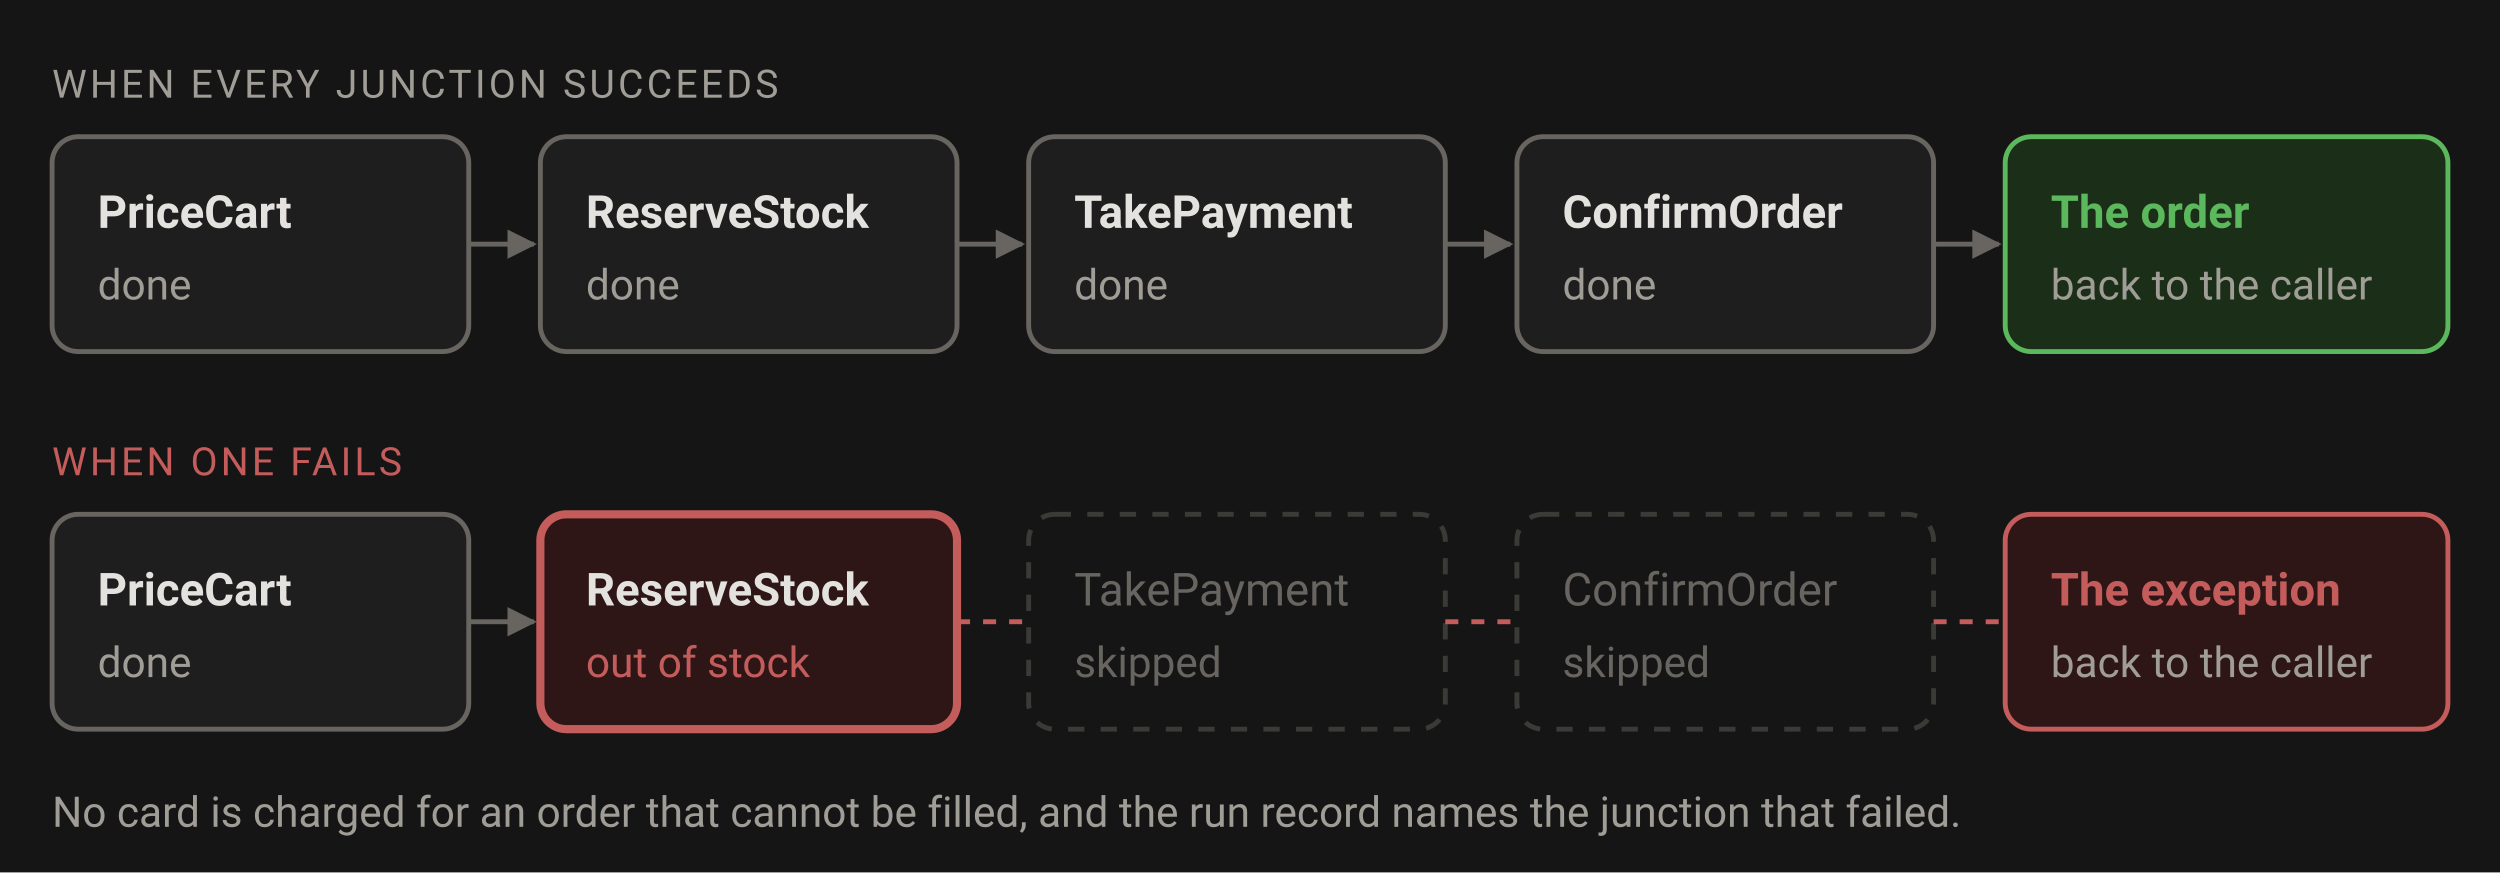
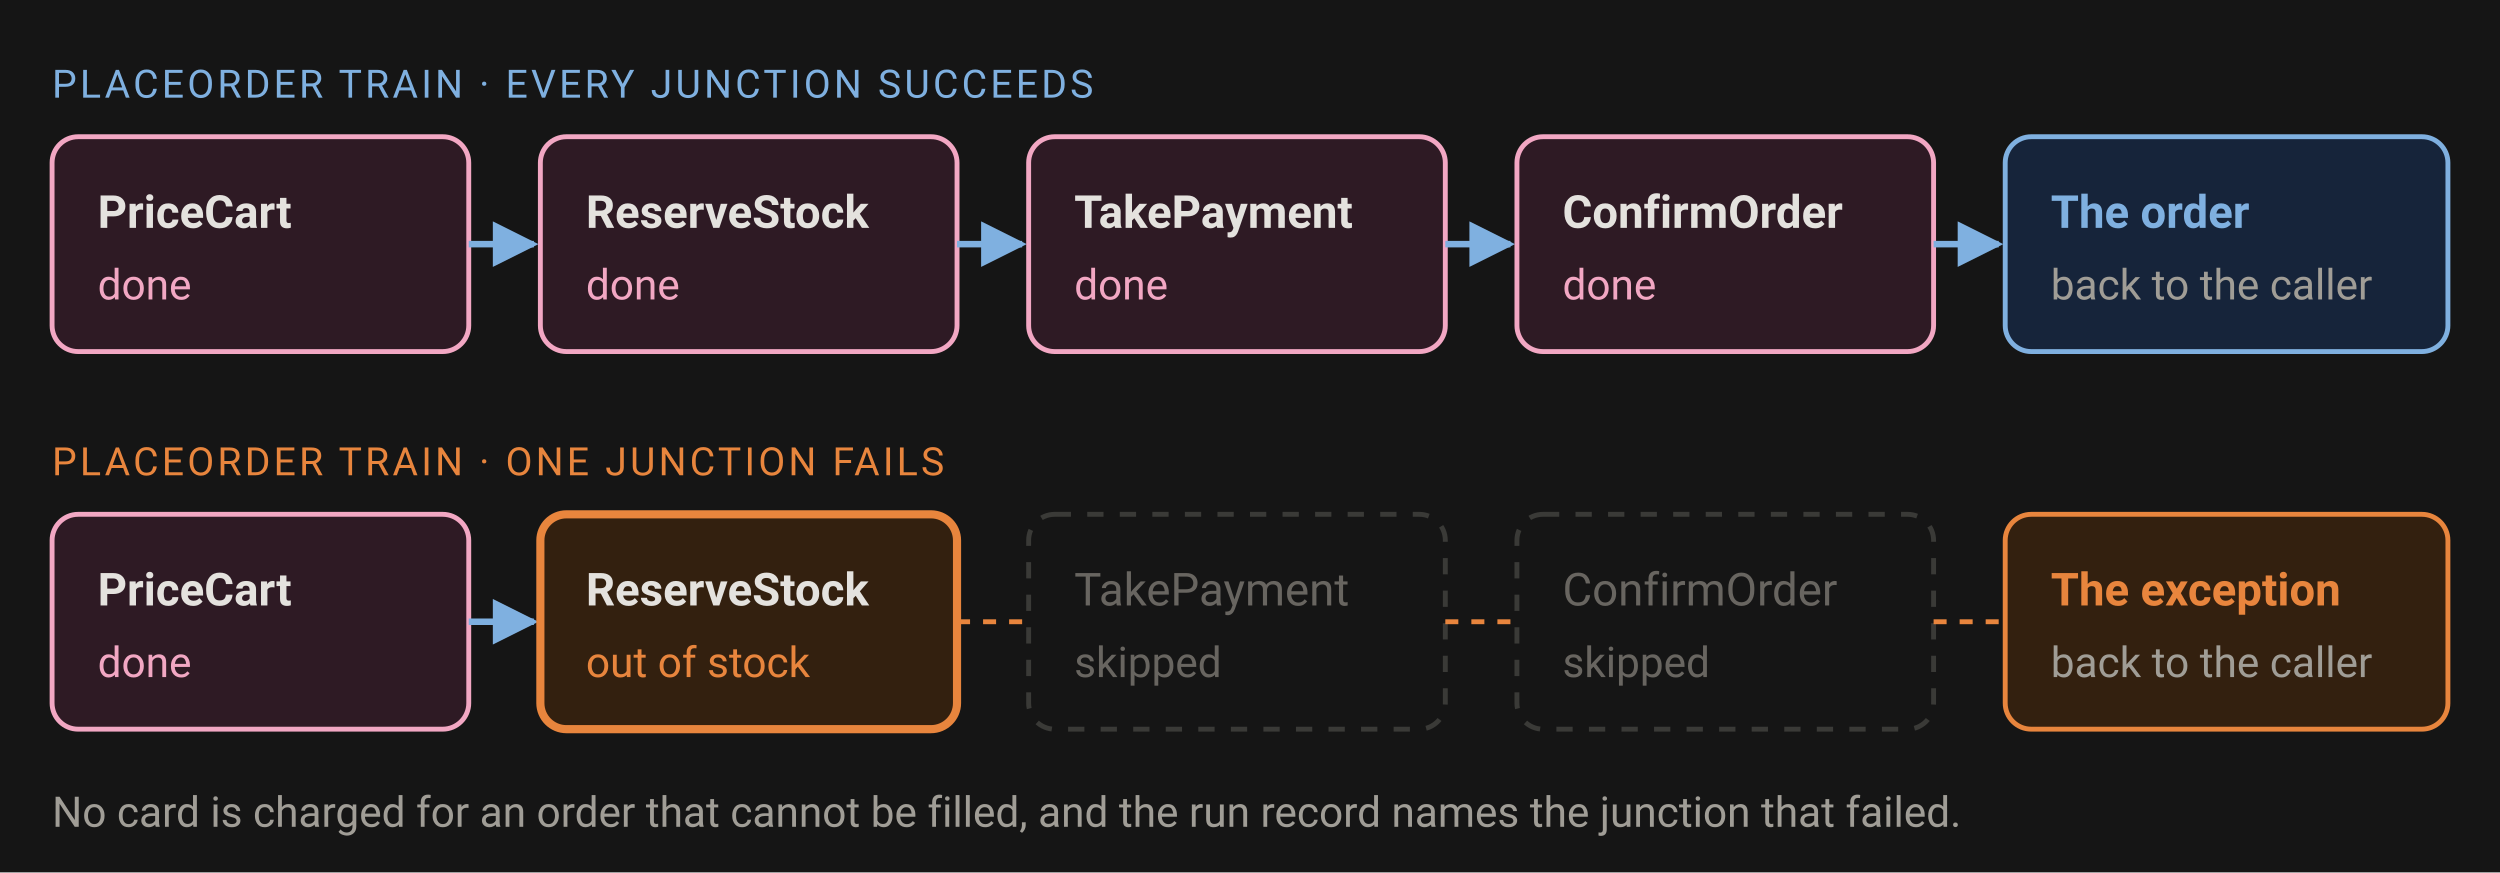
<svg xmlns="http://www.w3.org/2000/svg" viewBox="0 0 768 268" width="768" height="268" role="img" aria-labelledby="title">
-   <style>
-     text { font-family: ui-sans-serif, system-ui, -apple-system, "Segoe UI", Roboto, sans-serif; fill: #e4e2de; font-size: 14px; }
-     .muted { fill: #a09d96; font-size: 13px; }
-     .label { fill: #a09d96; font-size: 12px; letter-spacing: 1px; }
-     .box { fill: #1e1e1e; stroke: #686560; stroke-width: 1.5; }
-     .line { stroke: #686560; stroke-width: 1.5; fill: none; }
-   </style>
  <defs>
-     <marker id="arrow" viewBox="0 0 10 10" refX="9" refY="5" markerWidth="6" markerHeight="6" orient="auto-start-reverse">
-       <path d="M0,0 L10,5 L0,10 z" fill="#686560" />
+     <marker id="a7fb0e0" viewBox="0 0 10 10" refX="9" refY="5" markerWidth="7" markerHeight="7" orient="auto-start-reverse">
+       <path d="M0,0 L10,5 L0,10 z" fill="#7fb0e0" />
    </marker>
  </defs>
  <rect width="768" height="268" fill="#151515" />
-   <text x="16" y="30" class="label">WHEN EVERY JUNCTION SUCCEEDS</text>
-   <rect x="16" y="42" width="128" height="66" rx="8" class="box" />
-   <text x="30" y="70" font-weight="600">PriceCart</text>
-   <text x="30" y="92" class="muted">done</text>
-   <path d="M144,75 L164,75" class="line" marker-end="url(#arrow)" />
-   <rect x="166" y="42" width="128" height="66" rx="8" class="box" />
-   <text x="180" y="70" font-weight="600">ReserveStock</text>
-   <text x="180" y="92" class="muted">done</text>
-   <path d="M294,75 L314,75" class="line" marker-end="url(#arrow)" />
-   <rect x="316" y="42" width="128" height="66" rx="8" class="box" />
-   <text x="330" y="70" font-weight="600">TakePayment</text>
-   <text x="330" y="92" class="muted">done</text>
-   <path d="M444,75 L464,75" class="line" marker-end="url(#arrow)" />
-   <rect x="466" y="42" width="128" height="66" rx="8" class="box" />
-   <text x="480" y="70" font-weight="600">ConfirmOrder</text>
-   <text x="480" y="92" class="muted">done</text>
-   <path d="M594,75 L614,75" class="line" marker-end="url(#arrow)" />
-   <rect x="616" y="42" width="136" height="66" rx="8" fill="#1a2e18" stroke="#5cb85c" stroke-width="1.5" />
-   <text x="630" y="70" font-weight="600" style="fill:#5cb85c">The order</text>
-   <text x="630" y="92" class="muted">back to the caller</text>
-   <text x="16" y="146" class="label" style="fill:#c45c5c">WHEN ONE FAILS</text>
-   <rect x="16" y="158" width="128" height="66" rx="8" class="box" />
-   <text x="30" y="186" font-weight="600">PriceCart</text>
-   <text x="30" y="208" class="muted">done</text>
-   <path d="M144,191 L164,191" class="line" marker-end="url(#arrow)" />
-   <rect x="166" y="158" width="128" height="66" rx="8" fill="#2e1616" stroke="#c45c5c" stroke-width="2.5" />
-   <text x="180" y="186" font-weight="600">ReserveStock</text>
-   <text x="180" y="208" class="muted" style="fill:#c45c5c">out of stock</text>
-   <path d="M294,191 L314,191" stroke="#c45c5c" stroke-width="1.5" stroke-dasharray="4 4" fill="none" />
+   <text x="16" y="30" style="font-family:ui-sans-serif, system-ui, -apple-system, 'Segoe UI', Roboto, sans-serif;font-size:12px;font-weight:400;fill:#7fb0e0;letter-spacing:1px">PLACEORDER TRAIN · EVERY JUNCTION SUCCEEDS</text>
+   <rect x="16" y="42" width="128" height="66" rx="8" fill="#2e1a24" stroke="#f2a7c3" stroke-width="1.5" />
+   <text x="30" y="70" style="font-family:ui-sans-serif, system-ui, -apple-system, 'Segoe UI', Roboto, sans-serif;font-size:14px;font-weight:600;fill:#e4e2de">PriceCart</text>
+   <text x="30" y="92" style="font-family:ui-sans-serif, system-ui, -apple-system, 'Segoe UI', Roboto, sans-serif;font-size:13px;font-weight:400;fill:#f2a7c3">done</text>
+   <path d="M144,75 L164,75" fill="none" stroke="#7fb0e0" stroke-width="2" marker-end="url(#a7fb0e0)" />
+   <rect x="166" y="42" width="128" height="66" rx="8" fill="#2e1a24" stroke="#f2a7c3" stroke-width="1.5" />
+   <text x="180" y="70" style="font-family:ui-sans-serif, system-ui, -apple-system, 'Segoe UI', Roboto, sans-serif;font-size:14px;font-weight:600;fill:#e4e2de">ReserveStock</text>
+   <text x="180" y="92" style="font-family:ui-sans-serif, system-ui, -apple-system, 'Segoe UI', Roboto, sans-serif;font-size:13px;font-weight:400;fill:#f2a7c3">done</text>
+   <path d="M294,75 L314,75" fill="none" stroke="#7fb0e0" stroke-width="2" marker-end="url(#a7fb0e0)" />
+   <rect x="316" y="42" width="128" height="66" rx="8" fill="#2e1a24" stroke="#f2a7c3" stroke-width="1.5" />
+   <text x="330" y="70" style="font-family:ui-sans-serif, system-ui, -apple-system, 'Segoe UI', Roboto, sans-serif;font-size:14px;font-weight:600;fill:#e4e2de">TakePayment</text>
+   <text x="330" y="92" style="font-family:ui-sans-serif, system-ui, -apple-system, 'Segoe UI', Roboto, sans-serif;font-size:13px;font-weight:400;fill:#f2a7c3">done</text>
+   <path d="M444,75 L464,75" fill="none" stroke="#7fb0e0" stroke-width="2" marker-end="url(#a7fb0e0)" />
+   <rect x="466" y="42" width="128" height="66" rx="8" fill="#2e1a24" stroke="#f2a7c3" stroke-width="1.5" />
+   <text x="480" y="70" style="font-family:ui-sans-serif, system-ui, -apple-system, 'Segoe UI', Roboto, sans-serif;font-size:14px;font-weight:600;fill:#e4e2de">ConfirmOrder</text>
+   <text x="480" y="92" style="font-family:ui-sans-serif, system-ui, -apple-system, 'Segoe UI', Roboto, sans-serif;font-size:13px;font-weight:400;fill:#f2a7c3">done</text>
+   <path d="M594,75 L614,75" fill="none" stroke="#7fb0e0" stroke-width="2" marker-end="url(#a7fb0e0)" />
+   <rect x="616" y="42" width="136" height="66" rx="8" fill="#16243a" stroke="#7fb0e0" stroke-width="1.5" />
+   <text x="630" y="70" style="font-family:ui-sans-serif, system-ui, -apple-system, 'Segoe UI', Roboto, sans-serif;font-size:14px;font-weight:600;fill:#7fb0e0">The order</text>
+   <text x="630" y="92" style="font-family:ui-sans-serif, system-ui, -apple-system, 'Segoe UI', Roboto, sans-serif;font-size:13px;font-weight:400;fill:#a09d96">back to the caller</text>
+   <text x="16" y="146" style="font-family:ui-sans-serif, system-ui, -apple-system, 'Segoe UI', Roboto, sans-serif;font-size:12px;font-weight:400;fill:#e8853d;letter-spacing:1px">PLACEORDER TRAIN · ONE JUNCTION FAILS</text>
+   <rect x="16" y="158" width="128" height="66" rx="8" fill="#2e1a24" stroke="#f2a7c3" stroke-width="1.5" />
+   <text x="30" y="186" style="font-family:ui-sans-serif, system-ui, -apple-system, 'Segoe UI', Roboto, sans-serif;font-size:14px;font-weight:600;fill:#e4e2de">PriceCart</text>
+   <text x="30" y="208" style="font-family:ui-sans-serif, system-ui, -apple-system, 'Segoe UI', Roboto, sans-serif;font-size:13px;font-weight:400;fill:#f2a7c3">done</text>
+   <path d="M144,191 L164,191" fill="none" stroke="#7fb0e0" stroke-width="2" marker-end="url(#a7fb0e0)" />
+   <rect x="166" y="158" width="128" height="66" rx="8" fill="#33200f" stroke="#e8853d" stroke-width="2.5" />
+   <text x="180" y="186" style="font-family:ui-sans-serif, system-ui, -apple-system, 'Segoe UI', Roboto, sans-serif;font-size:14px;font-weight:600;fill:#e4e2de">ReserveStock</text>
+   <text x="180" y="208" style="font-family:ui-sans-serif, system-ui, -apple-system, 'Segoe UI', Roboto, sans-serif;font-size:13px;font-weight:400;fill:#e8853d">out of stock</text>
+   <path d="M294,191 L314,191" fill="none" stroke="#e8853d" stroke-width="1.5" stroke-dasharray="4 4" />
  <rect x="316" y="158" width="128" height="66" rx="8" fill="none" stroke="#3a3a37" stroke-width="1.5" stroke-dasharray="5 5" />
-   <text x="330" y="186" style="fill:#686560">TakePayment</text>
-   <text x="330" y="208" class="muted" style="fill:#686560">skipped</text>
-   <path d="M444,191 L464,191" stroke="#c45c5c" stroke-width="1.5" stroke-dasharray="4 4" fill="none" />
+   <text x="330" y="186" style="font-family:ui-sans-serif, system-ui, -apple-system, 'Segoe UI', Roboto, sans-serif;font-size:14px;font-weight:400;fill:#686560">TakePayment</text>
+   <text x="330" y="208" style="font-family:ui-sans-serif, system-ui, -apple-system, 'Segoe UI', Roboto, sans-serif;font-size:13px;font-weight:400;fill:#686560">skipped</text>
+   <path d="M444,191 L464,191" fill="none" stroke="#e8853d" stroke-width="1.5" stroke-dasharray="4 4" />
  <rect x="466" y="158" width="128" height="66" rx="8" fill="none" stroke="#3a3a37" stroke-width="1.5" stroke-dasharray="5 5" />
-   <text x="480" y="186" style="fill:#686560">ConfirmOrder</text>
-   <text x="480" y="208" class="muted" style="fill:#686560">skipped</text>
-   <path d="M594,191 L614,191" stroke="#c45c5c" stroke-width="1.5" stroke-dasharray="4 4" fill="none" />
-   <rect x="616" y="158" width="136" height="66" rx="8" fill="#2e1616" stroke="#c45c5c" stroke-width="1.5" />
-   <text x="630" y="186" font-weight="600" style="fill:#c45c5c">The exception</text>
-   <text x="630" y="208" class="muted">back to the caller</text>
-   <text x="16" y="254" class="muted">No card is charged for an order that cannot be filled, and the run record names the junction that failed.</text>
+   <text x="480" y="186" style="font-family:ui-sans-serif, system-ui, -apple-system, 'Segoe UI', Roboto, sans-serif;font-size:14px;font-weight:400;fill:#686560">ConfirmOrder</text>
+   <text x="480" y="208" style="font-family:ui-sans-serif, system-ui, -apple-system, 'Segoe UI', Roboto, sans-serif;font-size:13px;font-weight:400;fill:#686560">skipped</text>
+   <path d="M594,191 L614,191" fill="none" stroke="#e8853d" stroke-width="1.5" stroke-dasharray="4 4" />
+   <rect x="616" y="158" width="136" height="66" rx="8" fill="#33200f" stroke="#e8853d" stroke-width="1.5" />
+   <text x="630" y="186" style="font-family:ui-sans-serif, system-ui, -apple-system, 'Segoe UI', Roboto, sans-serif;font-size:14px;font-weight:600;fill:#e8853d">The exception</text>
+   <text x="630" y="208" style="font-family:ui-sans-serif, system-ui, -apple-system, 'Segoe UI', Roboto, sans-serif;font-size:13px;font-weight:400;fill:#a09d96">back to the caller</text>
+   <text x="16" y="254" style="font-family:ui-sans-serif, system-ui, -apple-system, 'Segoe UI', Roboto, sans-serif;font-size:13px;font-weight:400;fill:#a09d96">No card is charged for an order that cannot be filled, and the run record names the junction that failed.</text>
</svg>
